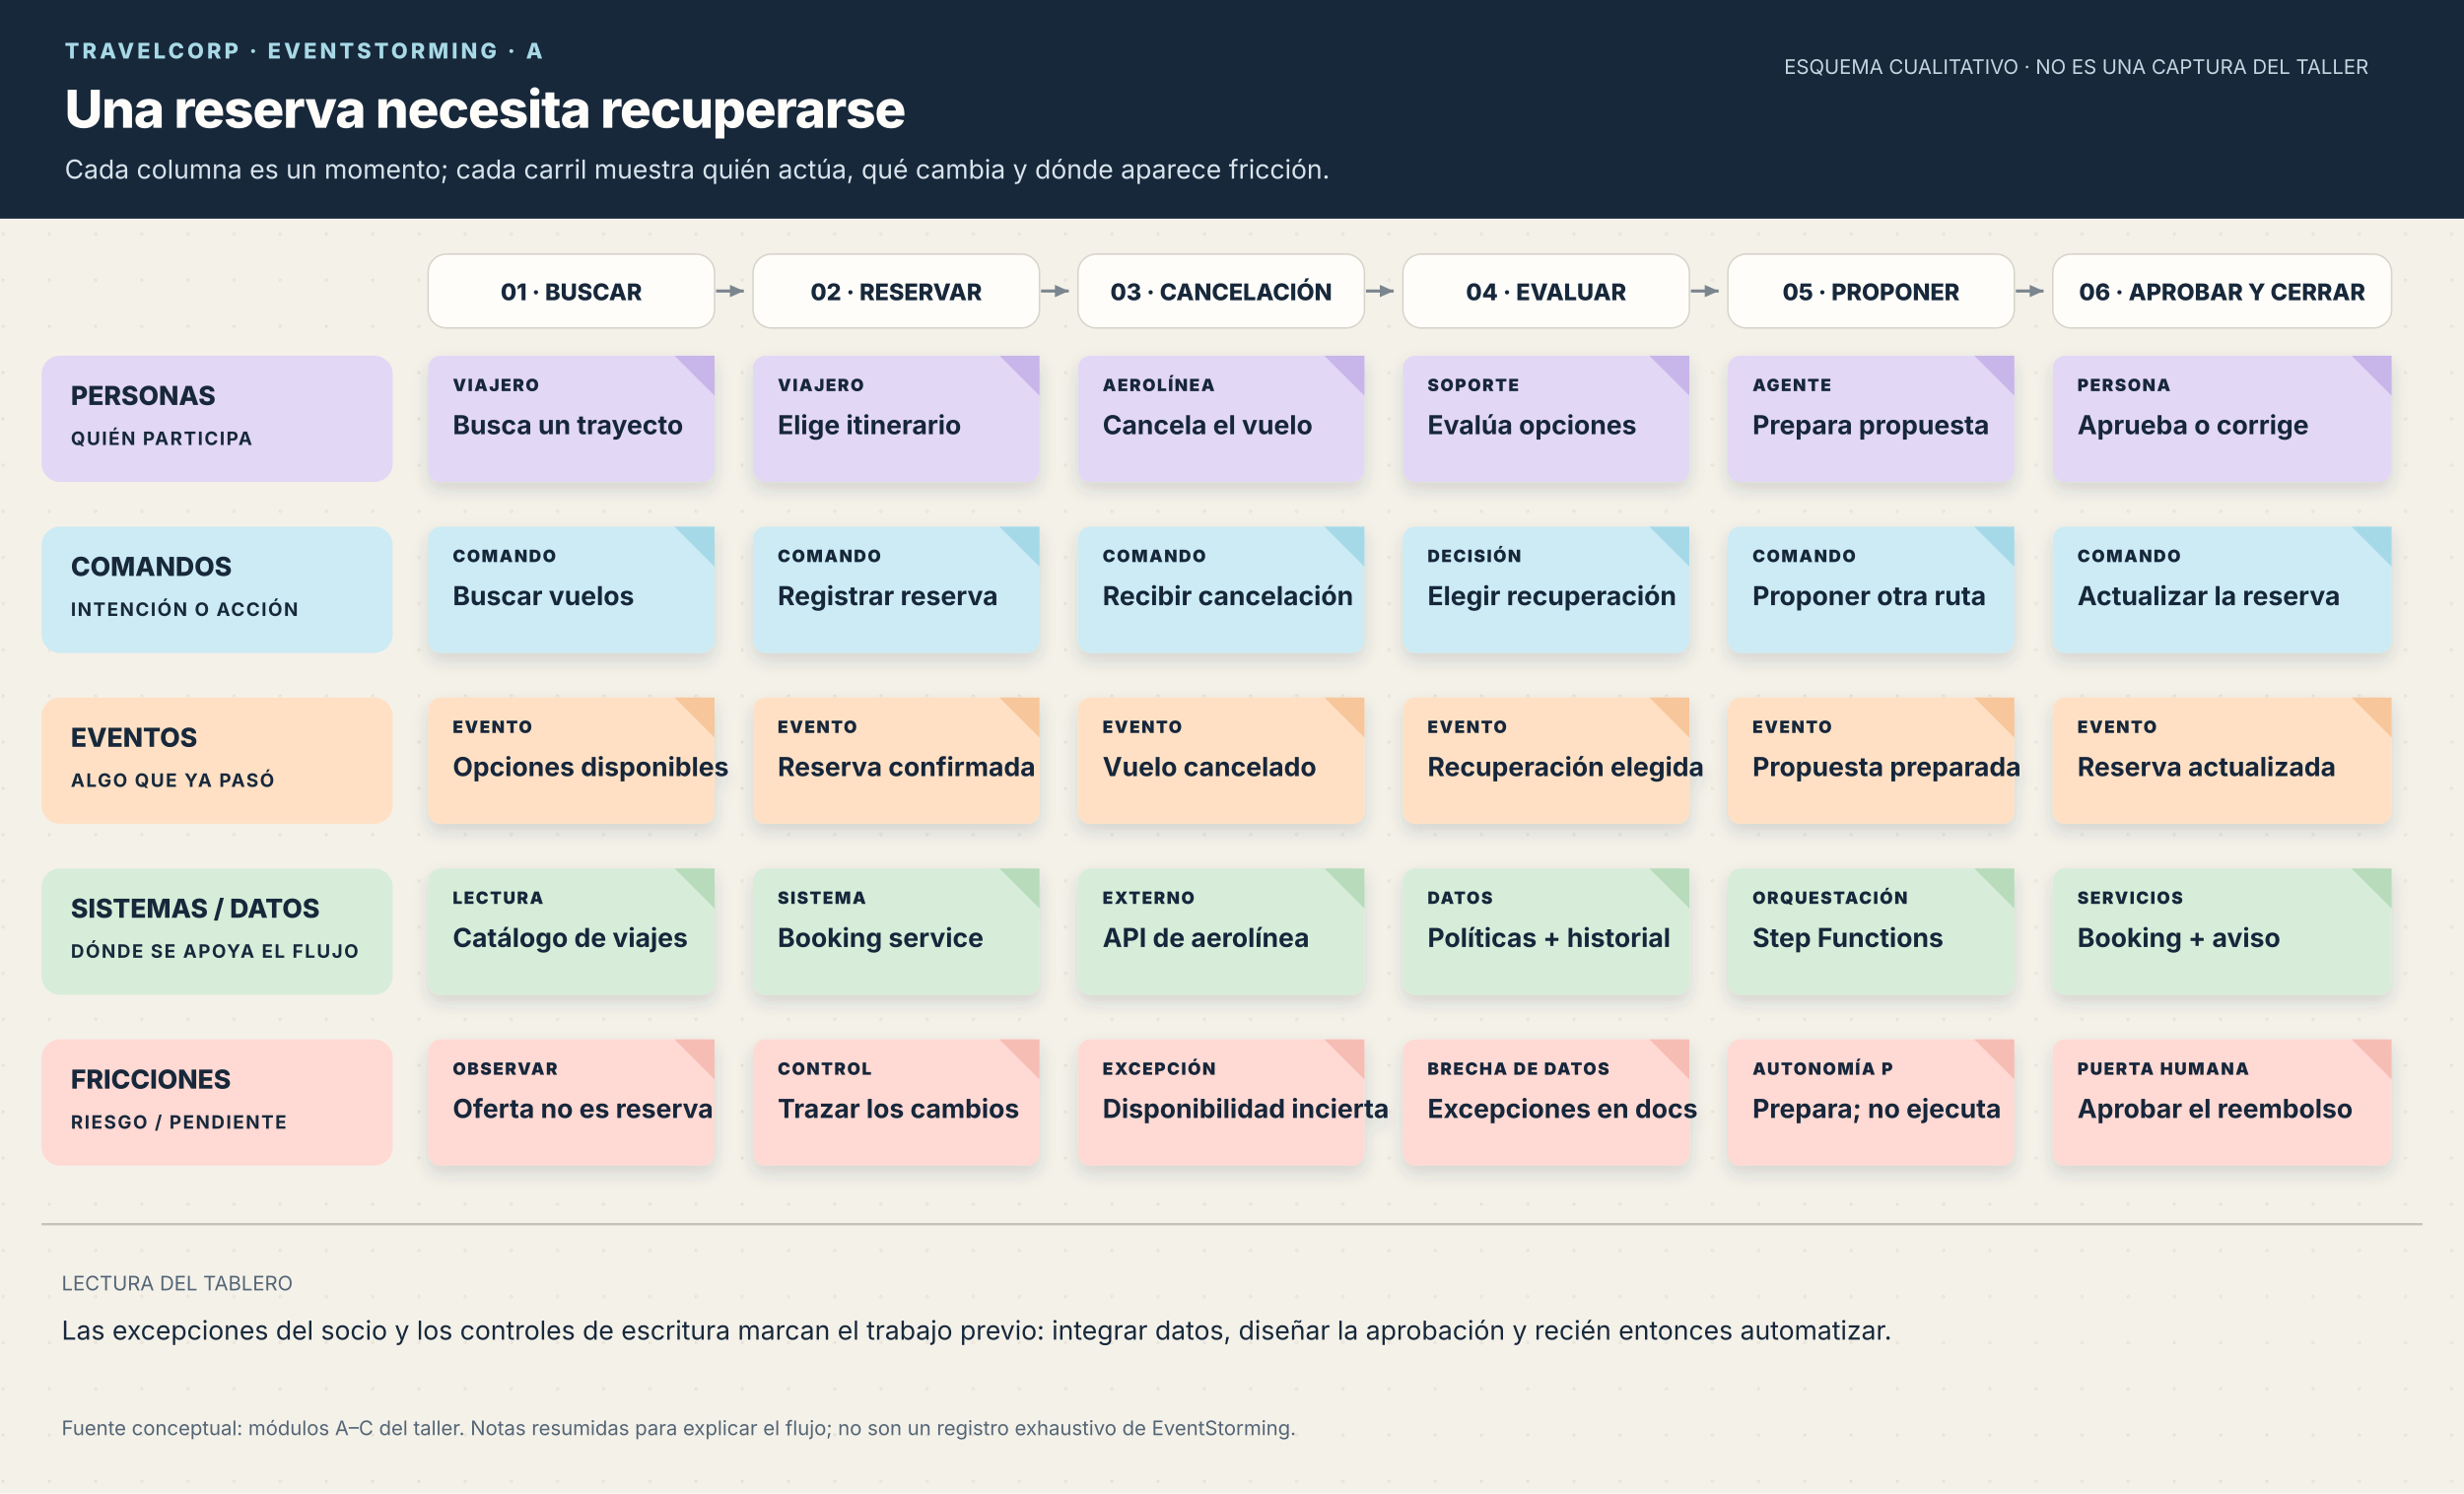
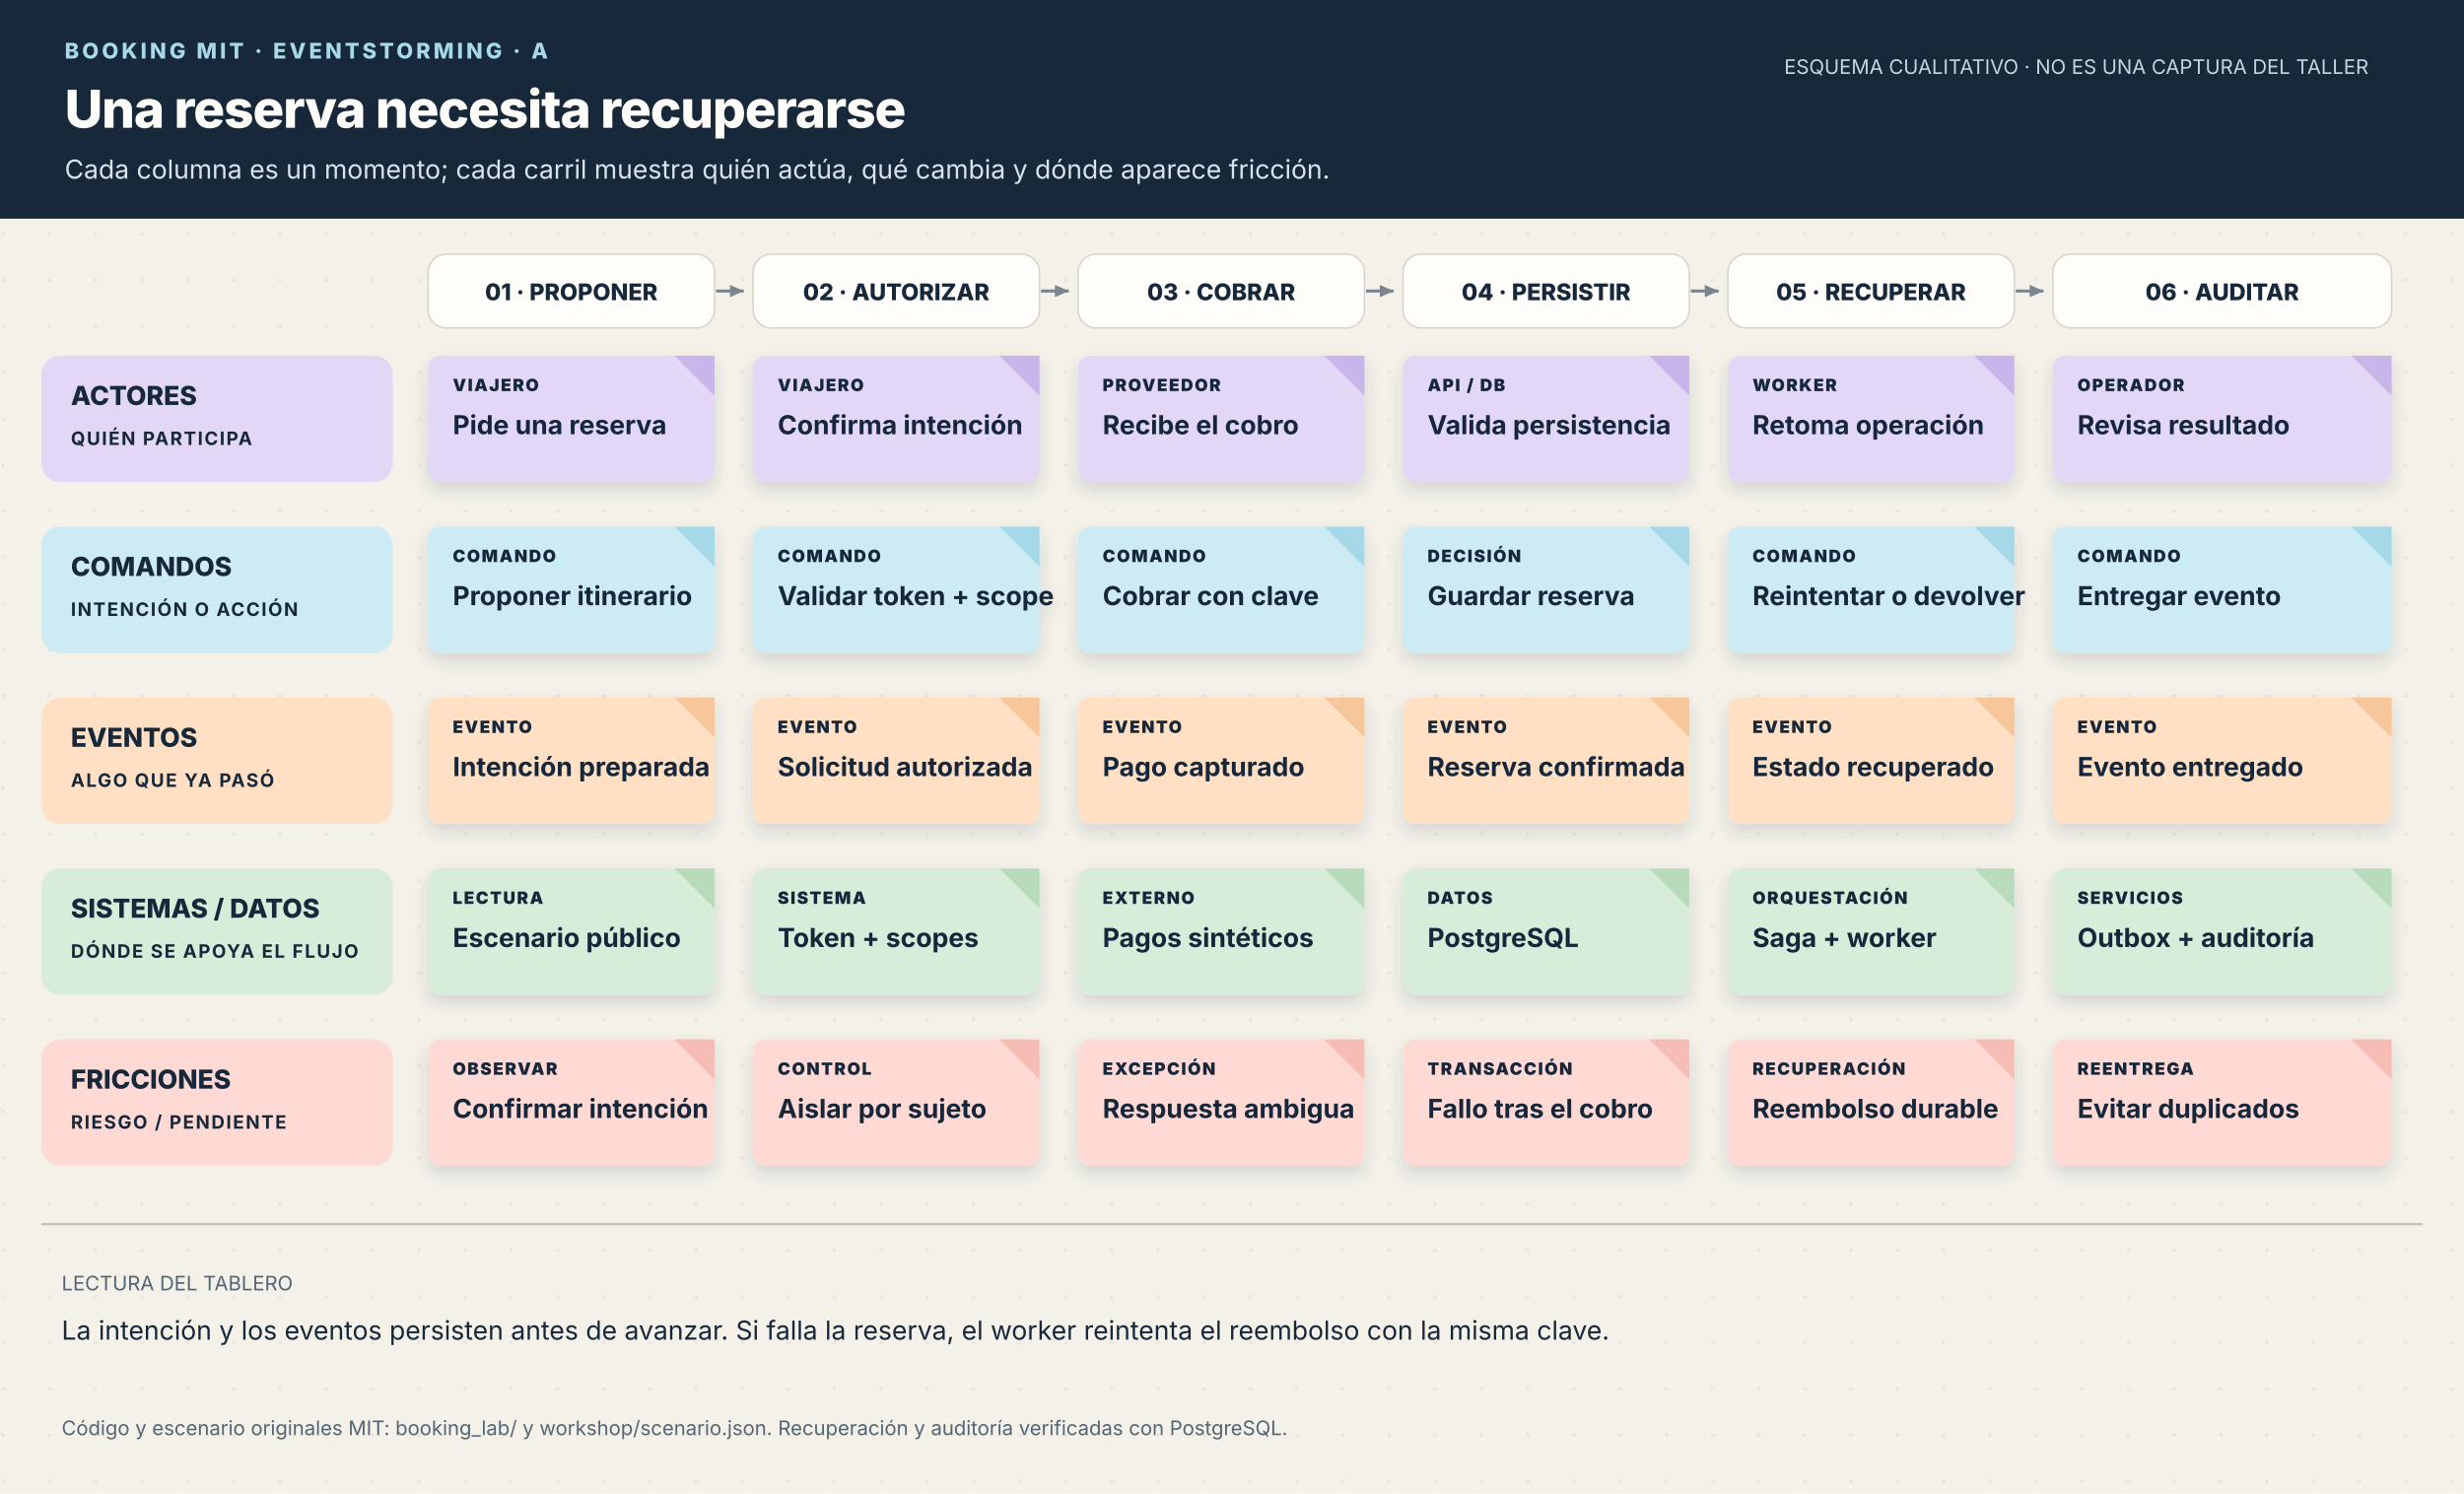
<svg xmlns="http://www.w3.org/2000/svg" viewBox="0 0 1600 970" role="img" aria-labelledby="title desc">
  <defs>
    <pattern id="grid" width="30" height="30" patternUnits="userSpaceOnUse">
      <circle cx="2" cy="2" r="1" fill="#d8d3c8" />
    </pattern>
    <filter id="shadow" x="-20%" y="-20%" width="150%" height="160%">
      <feDropShadow dx="0" dy="5" stdDeviation="5" flood-color="#344354" flood-opacity=".16" />
    </filter>
    <marker id="arrow" markerWidth="10" markerHeight="10" refX="8" refY="5" orient="auto">
      <path d="M0 0L10 5L0 10Z" fill="#6d7882" />
    </marker>
    <style>
      text{font-family:Inter,ui-sans-serif,system-ui,-apple-system,"Segoe UI",sans-serif;fill:#17283b}
      .white{fill:#fffdfa!important}.muted{fill:#536575}.kicker{font-size:14px;font-weight:800;letter-spacing:2px}.title{font-size:34px;font-weight:800;letter-spacing:-.7px}.subtitle{font-size:17px}.step{font-size:15px;font-weight:800}.lane{font-size:17px;font-weight:800}.lanehint{font-size:12px;font-weight:700;letter-spacing:1px}.tag{font-size:11px;font-weight:900;letter-spacing:1px}.note{font-size:17px;font-weight:700}.tiny{font-size:13px}
    </style>
  </defs>
  <rect width="1600" height="970" fill="#f4f1e9" />
  <rect width="1600" height="970" fill="url(#grid)" opacity=".6" />
  <path d="M0 0H1600V142H0Z" fill="#17283b" />
-   <text x="42" y="38" class="kicker" style="fill:#a8d9e6">TRAVELCORP · EVENTSTORMING · A</text>
+   <text x="42" y="38" class="kicker" style="fill:#a8d9e6">BOOKING MIT · EVENTSTORMING · A</text>
  <text x="42" y="83" class="title white" style="fill:#fffdfa">Una reserva necesita recuperarse</text>
  <text x="42" y="116" class="subtitle" style="fill:#d8e3eb">Cada columna es un momento; cada carril muestra quién actúa, qué cambia y dónde aparece fricción.</text>
  <text x="1538" y="48" text-anchor="end" class="tiny" style="fill:#c6d5df">ESQUEMA CUALITATIVO · NO ES UNA CAPTURA DEL TALLER</text>
  <g class="step" text-anchor="middle">
    <rect x="278" y="165" width="186" height="48" rx="12" fill="#fffdfa" stroke="#d8d4ca" />
-     <text x="371" y="195">01 · BUSCAR</text>
+     <text x="371" y="195">01 · PROPONER</text>
    <rect x="489" y="165" width="186" height="48" rx="12" fill="#fffdfa" stroke="#d8d4ca" />
-     <text x="582" y="195">02 · RESERVAR</text>
+     <text x="582" y="195">02 · AUTORIZAR</text>
    <rect x="700" y="165" width="186" height="48" rx="12" fill="#fffdfa" stroke="#d8d4ca" />
-     <text x="793" y="195">03 · CANCELACIÓN</text>
+     <text x="793" y="195">03 · COBRAR</text>
    <rect x="911" y="165" width="186" height="48" rx="12" fill="#fffdfa" stroke="#d8d4ca" />
-     <text x="1004" y="195">04 · EVALUAR</text>
+     <text x="1004" y="195">04 · PERSISTIR</text>
    <rect x="1122" y="165" width="186" height="48" rx="12" fill="#fffdfa" stroke="#d8d4ca" />
-     <text x="1215" y="195">05 · PROPONER</text>
+     <text x="1215" y="195">05 · RECUPERAR</text>
    <rect x="1333" y="165" width="220" height="48" rx="12" fill="#fffdfa" stroke="#d8d4ca" />
-     <text x="1443" y="195">06 · APROBAR Y CERRAR</text>
+     <text x="1443" y="195">06 · AUDITAR</text>
  </g>
  <g stroke="#7b858d" stroke-width="2">
    <path d="M465 189H483" />
    <path d="M676 189H694" />
    <path d="M887 189H905" />
    <path d="M1098 189H1116" />
    <path d="M1309 189H1327" />
  </g>
  <g>
    <rect x="27" y="231" width="228" height="82" rx="12" fill="#e2d7f5" />
-     <text x="46" y="263" class="lane">PERSONAS</text>
+     <text x="46" y="263" class="lane">ACTORES</text>
    <text x="46" y="289" class="lanehint">QUIÉN PARTICIPA</text>
    <rect x="27" y="342" width="228" height="82" rx="12" fill="#ccebf4" />
    <text x="46" y="374" class="lane">COMANDOS</text>
    <text x="46" y="400" class="lanehint">INTENCIÓN O ACCIÓN</text>
    <rect x="27" y="453" width="228" height="82" rx="12" fill="#ffe0c4" />
    <text x="46" y="485" class="lane">EVENTOS</text>
    <text x="46" y="511" class="lanehint">ALGO QUE YA PASÓ</text>
    <rect x="27" y="564" width="228" height="82" rx="12" fill="#d7edd9" />
    <text x="46" y="596" class="lane">SISTEMAS / DATOS</text>
    <text x="46" y="622" class="lanehint">DÓNDE SE APOYA EL FLUJO</text>
    <rect x="27" y="675" width="228" height="82" rx="12" fill="#ffd9d3" />
    <text x="46" y="707" class="lane">FRICCIONES</text>
    <text x="46" y="733" class="lanehint">RIESGO / PENDIENTE</text>
  </g>
  <g filter="url(#shadow)">
    <g>
      <rect x="278" y="231" width="186" height="82" rx="8" fill="#e2d7f5" />
      <path d="M438 231H464V257Z" fill="#c8b5e9" />
      <text x="294" y="254" class="tag">VIAJERO</text>
-       <text x="294" y="282" class="note">Busca un trayecto</text>
+       <text x="294" y="282" class="note">Pide una reserva</text>
    </g>
    <g>
      <rect x="489" y="231" width="186" height="82" rx="8" fill="#e2d7f5" />
      <path d="M649 231H675V257Z" fill="#c8b5e9" />
      <text x="505" y="254" class="tag">VIAJERO</text>
-       <text x="505" y="282" class="note">Elige itinerario</text>
+       <text x="505" y="282" class="note">Confirma intención</text>
    </g>
    <g>
      <rect x="700" y="231" width="186" height="82" rx="8" fill="#e2d7f5" />
      <path d="M860 231H886V257Z" fill="#c8b5e9" />
-       <text x="716" y="254" class="tag">AEROLÍNEA</text>
-       <text x="716" y="282" class="note">Cancela el vuelo</text>
+       <text x="716" y="254" class="tag">PROVEEDOR</text>
+       <text x="716" y="282" class="note">Recibe el cobro</text>
    </g>
    <g>
      <rect x="911" y="231" width="186" height="82" rx="8" fill="#e2d7f5" />
      <path d="M1071 231H1097V257Z" fill="#c8b5e9" />
-       <text x="927" y="254" class="tag">SOPORTE</text>
-       <text x="927" y="282" class="note">Evalúa opciones</text>
+       <text x="927" y="254" class="tag">API / DB</text>
+       <text x="927" y="282" class="note">Valida persistencia</text>
    </g>
    <g>
      <rect x="1122" y="231" width="186" height="82" rx="8" fill="#e2d7f5" />
      <path d="M1282 231H1308V257Z" fill="#c8b5e9" />
-       <text x="1138" y="254" class="tag">AGENTE</text>
-       <text x="1138" y="282" class="note">Prepara propuesta</text>
+       <text x="1138" y="254" class="tag">WORKER</text>
+       <text x="1138" y="282" class="note">Retoma operación</text>
    </g>
    <g>
      <rect x="1333" y="231" width="220" height="82" rx="8" fill="#e2d7f5" />
      <path d="M1527 231H1553V257Z" fill="#c8b5e9" />
-       <text x="1349" y="254" class="tag">PERSONA</text>
-       <text x="1349" y="282" class="note">Aprueba o corrige</text>
+       <text x="1349" y="254" class="tag">OPERADOR</text>
+       <text x="1349" y="282" class="note">Revisa resultado</text>
    </g>
  </g>
  <g filter="url(#shadow)">
    <g>
      <rect x="278" y="342" width="186" height="82" rx="8" fill="#ccebf4" />
      <path d="M438 342H464V368Z" fill="#a6d9e8" />
      <text x="294" y="365" class="tag">COMANDO</text>
-       <text x="294" y="393" class="note">Buscar vuelos</text>
+       <text x="294" y="393" class="note">Proponer itinerario</text>
    </g>
    <g>
      <rect x="489" y="342" width="186" height="82" rx="8" fill="#ccebf4" />
      <path d="M649 342H675V368Z" fill="#a6d9e8" />
      <text x="505" y="365" class="tag">COMANDO</text>
-       <text x="505" y="393" class="note">Registrar reserva</text>
+       <text x="505" y="393" class="note">Validar token + scope</text>
    </g>
    <g>
      <rect x="700" y="342" width="186" height="82" rx="8" fill="#ccebf4" />
      <path d="M860 342H886V368Z" fill="#a6d9e8" />
      <text x="716" y="365" class="tag">COMANDO</text>
-       <text x="716" y="393" class="note">Recibir cancelación</text>
+       <text x="716" y="393" class="note">Cobrar con clave</text>
    </g>
    <g>
      <rect x="911" y="342" width="186" height="82" rx="8" fill="#ccebf4" />
      <path d="M1071 342H1097V368Z" fill="#a6d9e8" />
      <text x="927" y="365" class="tag">DECISIÓN</text>
-       <text x="927" y="393" class="note">Elegir recuperación</text>
+       <text x="927" y="393" class="note">Guardar reserva</text>
    </g>
    <g>
      <rect x="1122" y="342" width="186" height="82" rx="8" fill="#ccebf4" />
      <path d="M1282 342H1308V368Z" fill="#a6d9e8" />
      <text x="1138" y="365" class="tag">COMANDO</text>
-       <text x="1138" y="393" class="note">Proponer otra ruta</text>
+       <text x="1138" y="393" class="note">Reintentar o devolver</text>
    </g>
    <g>
      <rect x="1333" y="342" width="220" height="82" rx="8" fill="#ccebf4" />
      <path d="M1527 342H1553V368Z" fill="#a6d9e8" />
      <text x="1349" y="365" class="tag">COMANDO</text>
-       <text x="1349" y="393" class="note">Actualizar la reserva</text>
+       <text x="1349" y="393" class="note">Entregar evento</text>
    </g>
  </g>
  <g filter="url(#shadow)">
    <g>
      <rect x="278" y="453" width="186" height="82" rx="8" fill="#ffe0c4" />
      <path d="M438 453H464V479Z" fill="#f7c69b" />
      <text x="294" y="476" class="tag">EVENTO</text>
-       <text x="294" y="504" class="note">Opciones disponibles</text>
+       <text x="294" y="504" class="note">Intención preparada</text>
    </g>
    <g>
      <rect x="489" y="453" width="186" height="82" rx="8" fill="#ffe0c4" />
      <path d="M649 453H675V479Z" fill="#f7c69b" />
      <text x="505" y="476" class="tag">EVENTO</text>
-       <text x="505" y="504" class="note">Reserva confirmada</text>
+       <text x="505" y="504" class="note">Solicitud autorizada</text>
    </g>
    <g>
      <rect x="700" y="453" width="186" height="82" rx="8" fill="#ffe0c4" />
      <path d="M860 453H886V479Z" fill="#f7c69b" />
      <text x="716" y="476" class="tag">EVENTO</text>
-       <text x="716" y="504" class="note">Vuelo cancelado</text>
+       <text x="716" y="504" class="note">Pago capturado</text>
    </g>
    <g>
      <rect x="911" y="453" width="186" height="82" rx="8" fill="#ffe0c4" />
      <path d="M1071 453H1097V479Z" fill="#f7c69b" />
      <text x="927" y="476" class="tag">EVENTO</text>
-       <text x="927" y="504" class="note">Recuperación elegida</text>
+       <text x="927" y="504" class="note">Reserva confirmada</text>
    </g>
    <g>
      <rect x="1122" y="453" width="186" height="82" rx="8" fill="#ffe0c4" />
      <path d="M1282 453H1308V479Z" fill="#f7c69b" />
      <text x="1138" y="476" class="tag">EVENTO</text>
-       <text x="1138" y="504" class="note">Propuesta preparada</text>
+       <text x="1138" y="504" class="note">Estado recuperado</text>
    </g>
    <g>
      <rect x="1333" y="453" width="220" height="82" rx="8" fill="#ffe0c4" />
      <path d="M1527 453H1553V479Z" fill="#f7c69b" />
      <text x="1349" y="476" class="tag">EVENTO</text>
-       <text x="1349" y="504" class="note">Reserva actualizada</text>
+       <text x="1349" y="504" class="note">Evento entregado</text>
    </g>
  </g>
  <g filter="url(#shadow)">
    <g>
      <rect x="278" y="564" width="186" height="82" rx="8" fill="#d7edd9" />
      <path d="M438 564H464V590Z" fill="#b8dbbb" />
      <text x="294" y="587" class="tag">LECTURA</text>
-       <text x="294" y="615" class="note">Catálogo de viajes</text>
+       <text x="294" y="615" class="note">Escenario público</text>
    </g>
    <g>
      <rect x="489" y="564" width="186" height="82" rx="8" fill="#d7edd9" />
      <path d="M649 564H675V590Z" fill="#b8dbbb" />
      <text x="505" y="587" class="tag">SISTEMA</text>
-       <text x="505" y="615" class="note">Booking service</text>
+       <text x="505" y="615" class="note">Token + scopes</text>
    </g>
    <g>
      <rect x="700" y="564" width="186" height="82" rx="8" fill="#d7edd9" />
      <path d="M860 564H886V590Z" fill="#b8dbbb" />
      <text x="716" y="587" class="tag">EXTERNO</text>
-       <text x="716" y="615" class="note">API de aerolínea</text>
+       <text x="716" y="615" class="note">Pagos sintéticos</text>
    </g>
    <g>
      <rect x="911" y="564" width="186" height="82" rx="8" fill="#d7edd9" />
      <path d="M1071 564H1097V590Z" fill="#b8dbbb" />
      <text x="927" y="587" class="tag">DATOS</text>
-       <text x="927" y="615" class="note">Políticas + historial</text>
+       <text x="927" y="615" class="note">PostgreSQL</text>
    </g>
    <g>
      <rect x="1122" y="564" width="186" height="82" rx="8" fill="#d7edd9" />
      <path d="M1282 564H1308V590Z" fill="#b8dbbb" />
      <text x="1138" y="587" class="tag">ORQUESTACIÓN</text>
-       <text x="1138" y="615" class="note">Step Functions</text>
+       <text x="1138" y="615" class="note">Saga + worker</text>
    </g>
    <g>
      <rect x="1333" y="564" width="220" height="82" rx="8" fill="#d7edd9" />
      <path d="M1527 564H1553V590Z" fill="#b8dbbb" />
      <text x="1349" y="587" class="tag">SERVICIOS</text>
-       <text x="1349" y="615" class="note">Booking + aviso</text>
+       <text x="1349" y="615" class="note">Outbox + auditoría</text>
    </g>
  </g>
  <g filter="url(#shadow)">
    <g>
      <rect x="278" y="675" width="186" height="82" rx="8" fill="#ffd9d3" />
      <path d="M438 675H464V701Z" fill="#f6bdb5" />
      <text x="294" y="698" class="tag">OBSERVAR</text>
-       <text x="294" y="726" class="note">Oferta no es reserva</text>
+       <text x="294" y="726" class="note">Confirmar intención</text>
    </g>
    <g>
      <rect x="489" y="675" width="186" height="82" rx="8" fill="#ffd9d3" />
      <path d="M649 675H675V701Z" fill="#f6bdb5" />
      <text x="505" y="698" class="tag">CONTROL</text>
-       <text x="505" y="726" class="note">Trazar los cambios</text>
+       <text x="505" y="726" class="note">Aislar por sujeto</text>
    </g>
    <g>
      <rect x="700" y="675" width="186" height="82" rx="8" fill="#ffd9d3" />
      <path d="M860 675H886V701Z" fill="#f6bdb5" />
      <text x="716" y="698" class="tag">EXCEPCIÓN</text>
-       <text x="716" y="726" class="note">Disponibilidad incierta</text>
+       <text x="716" y="726" class="note">Respuesta ambigua</text>
    </g>
    <g>
      <rect x="911" y="675" width="186" height="82" rx="8" fill="#ffd9d3" />
      <path d="M1071 675H1097V701Z" fill="#f6bdb5" />
-       <text x="927" y="698" class="tag">BRECHA DE DATOS</text>
-       <text x="927" y="726" class="note">Excepciones en docs</text>
+       <text x="927" y="698" class="tag">TRANSACCIÓN</text>
+       <text x="927" y="726" class="note">Fallo tras el cobro</text>
    </g>
    <g>
      <rect x="1122" y="675" width="186" height="82" rx="8" fill="#ffd9d3" />
      <path d="M1282 675H1308V701Z" fill="#f6bdb5" />
-       <text x="1138" y="698" class="tag">AUTONOMÍA P</text>
-       <text x="1138" y="726" class="note">Prepara; no ejecuta</text>
+       <text x="1138" y="698" class="tag">RECUPERACIÓN</text>
+       <text x="1138" y="726" class="note">Reembolso durable</text>
    </g>
    <g>
      <rect x="1333" y="675" width="220" height="82" rx="8" fill="#ffd9d3" />
      <path d="M1527 675H1553V701Z" fill="#f6bdb5" />
-       <text x="1349" y="698" class="tag">PUERTA HUMANA</text>
-       <text x="1349" y="726" class="note">Aprobar el reembolso</text>
+       <text x="1349" y="698" class="tag">REENTREGA</text>
+       <text x="1349" y="726" class="note">Evitar duplicados</text>
    </g>
  </g>
  <path d="M27 795H1573" stroke="#c6c1b6" stroke-width="1.5" />
  <text x="40" y="838" class="tiny muted">LECTURA DEL TABLERO</text>
-   <text x="40" y="870" class="subtitle">Las excepciones del socio y los controles de escritura marcan el trabajo previo: integrar datos, diseñar la aprobación y recién entonces automatizar.</text>
-   <text x="40" y="932" class="tiny muted">Fuente conceptual: módulos A–C del taller. Notas resumidas para explicar el flujo; no son un registro exhaustivo de EventStorming.</text>
+   <text x="40" y="870" class="subtitle">La intención y los eventos persisten antes de avanzar. Si falla la reserva, el worker reintenta el reembolso con la misma clave.</text>
+   <text x="40" y="932" class="tiny muted">Código y escenario originales MIT: booking_lab/ y workshop/scenario.json. Recuperación y auditoría verificadas con PostgreSQL.</text>
  <polygon points="483.00,189.00 474.00,193.00 474.00,185.00" fill="#7b858d" stroke="none" aria-hidden="true" />
  <polygon points="694.00,189.00 685.00,193.00 685.00,185.00" fill="#7b858d" stroke="none" aria-hidden="true" />
  <polygon points="905.00,189.00 896.00,193.00 896.00,185.00" fill="#7b858d" stroke="none" aria-hidden="true" />
  <polygon points="1116.00,189.00 1107.00,193.00 1107.00,185.00" fill="#7b858d" stroke="none" aria-hidden="true" />
  <polygon points="1327.00,189.00 1318.00,193.00 1318.00,185.00" fill="#7b858d" stroke="none" aria-hidden="true" />
</svg>
